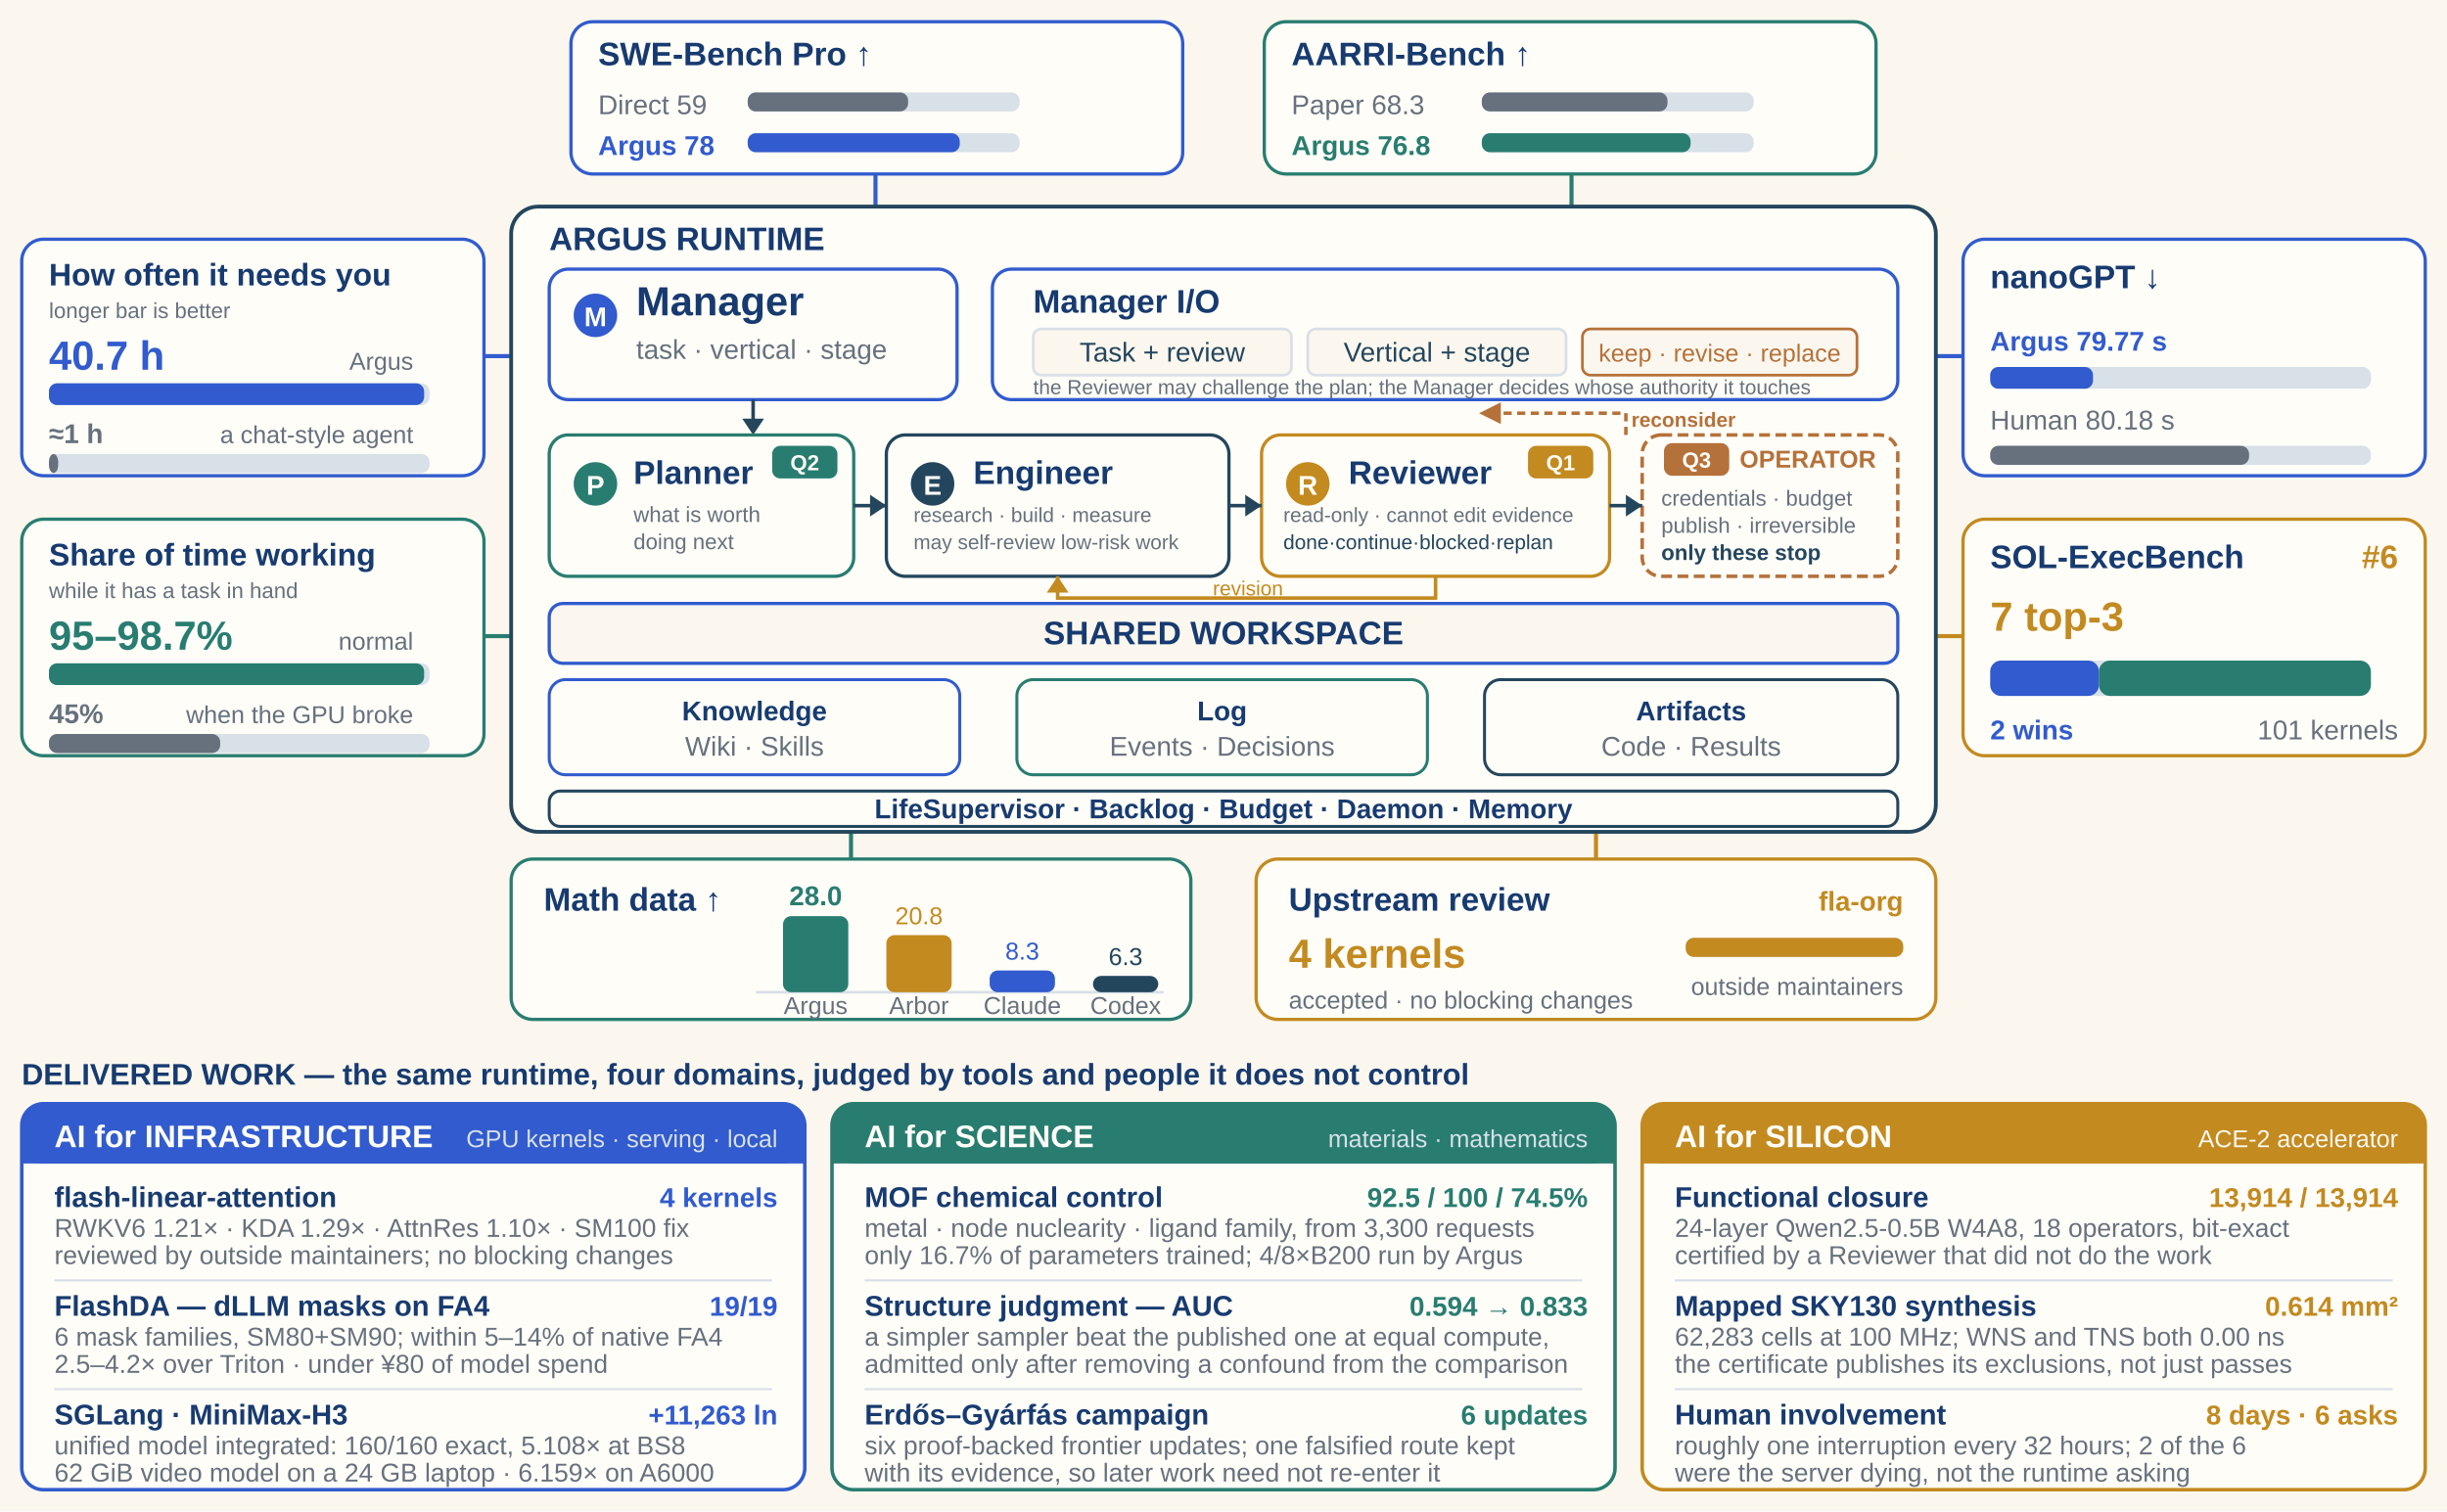
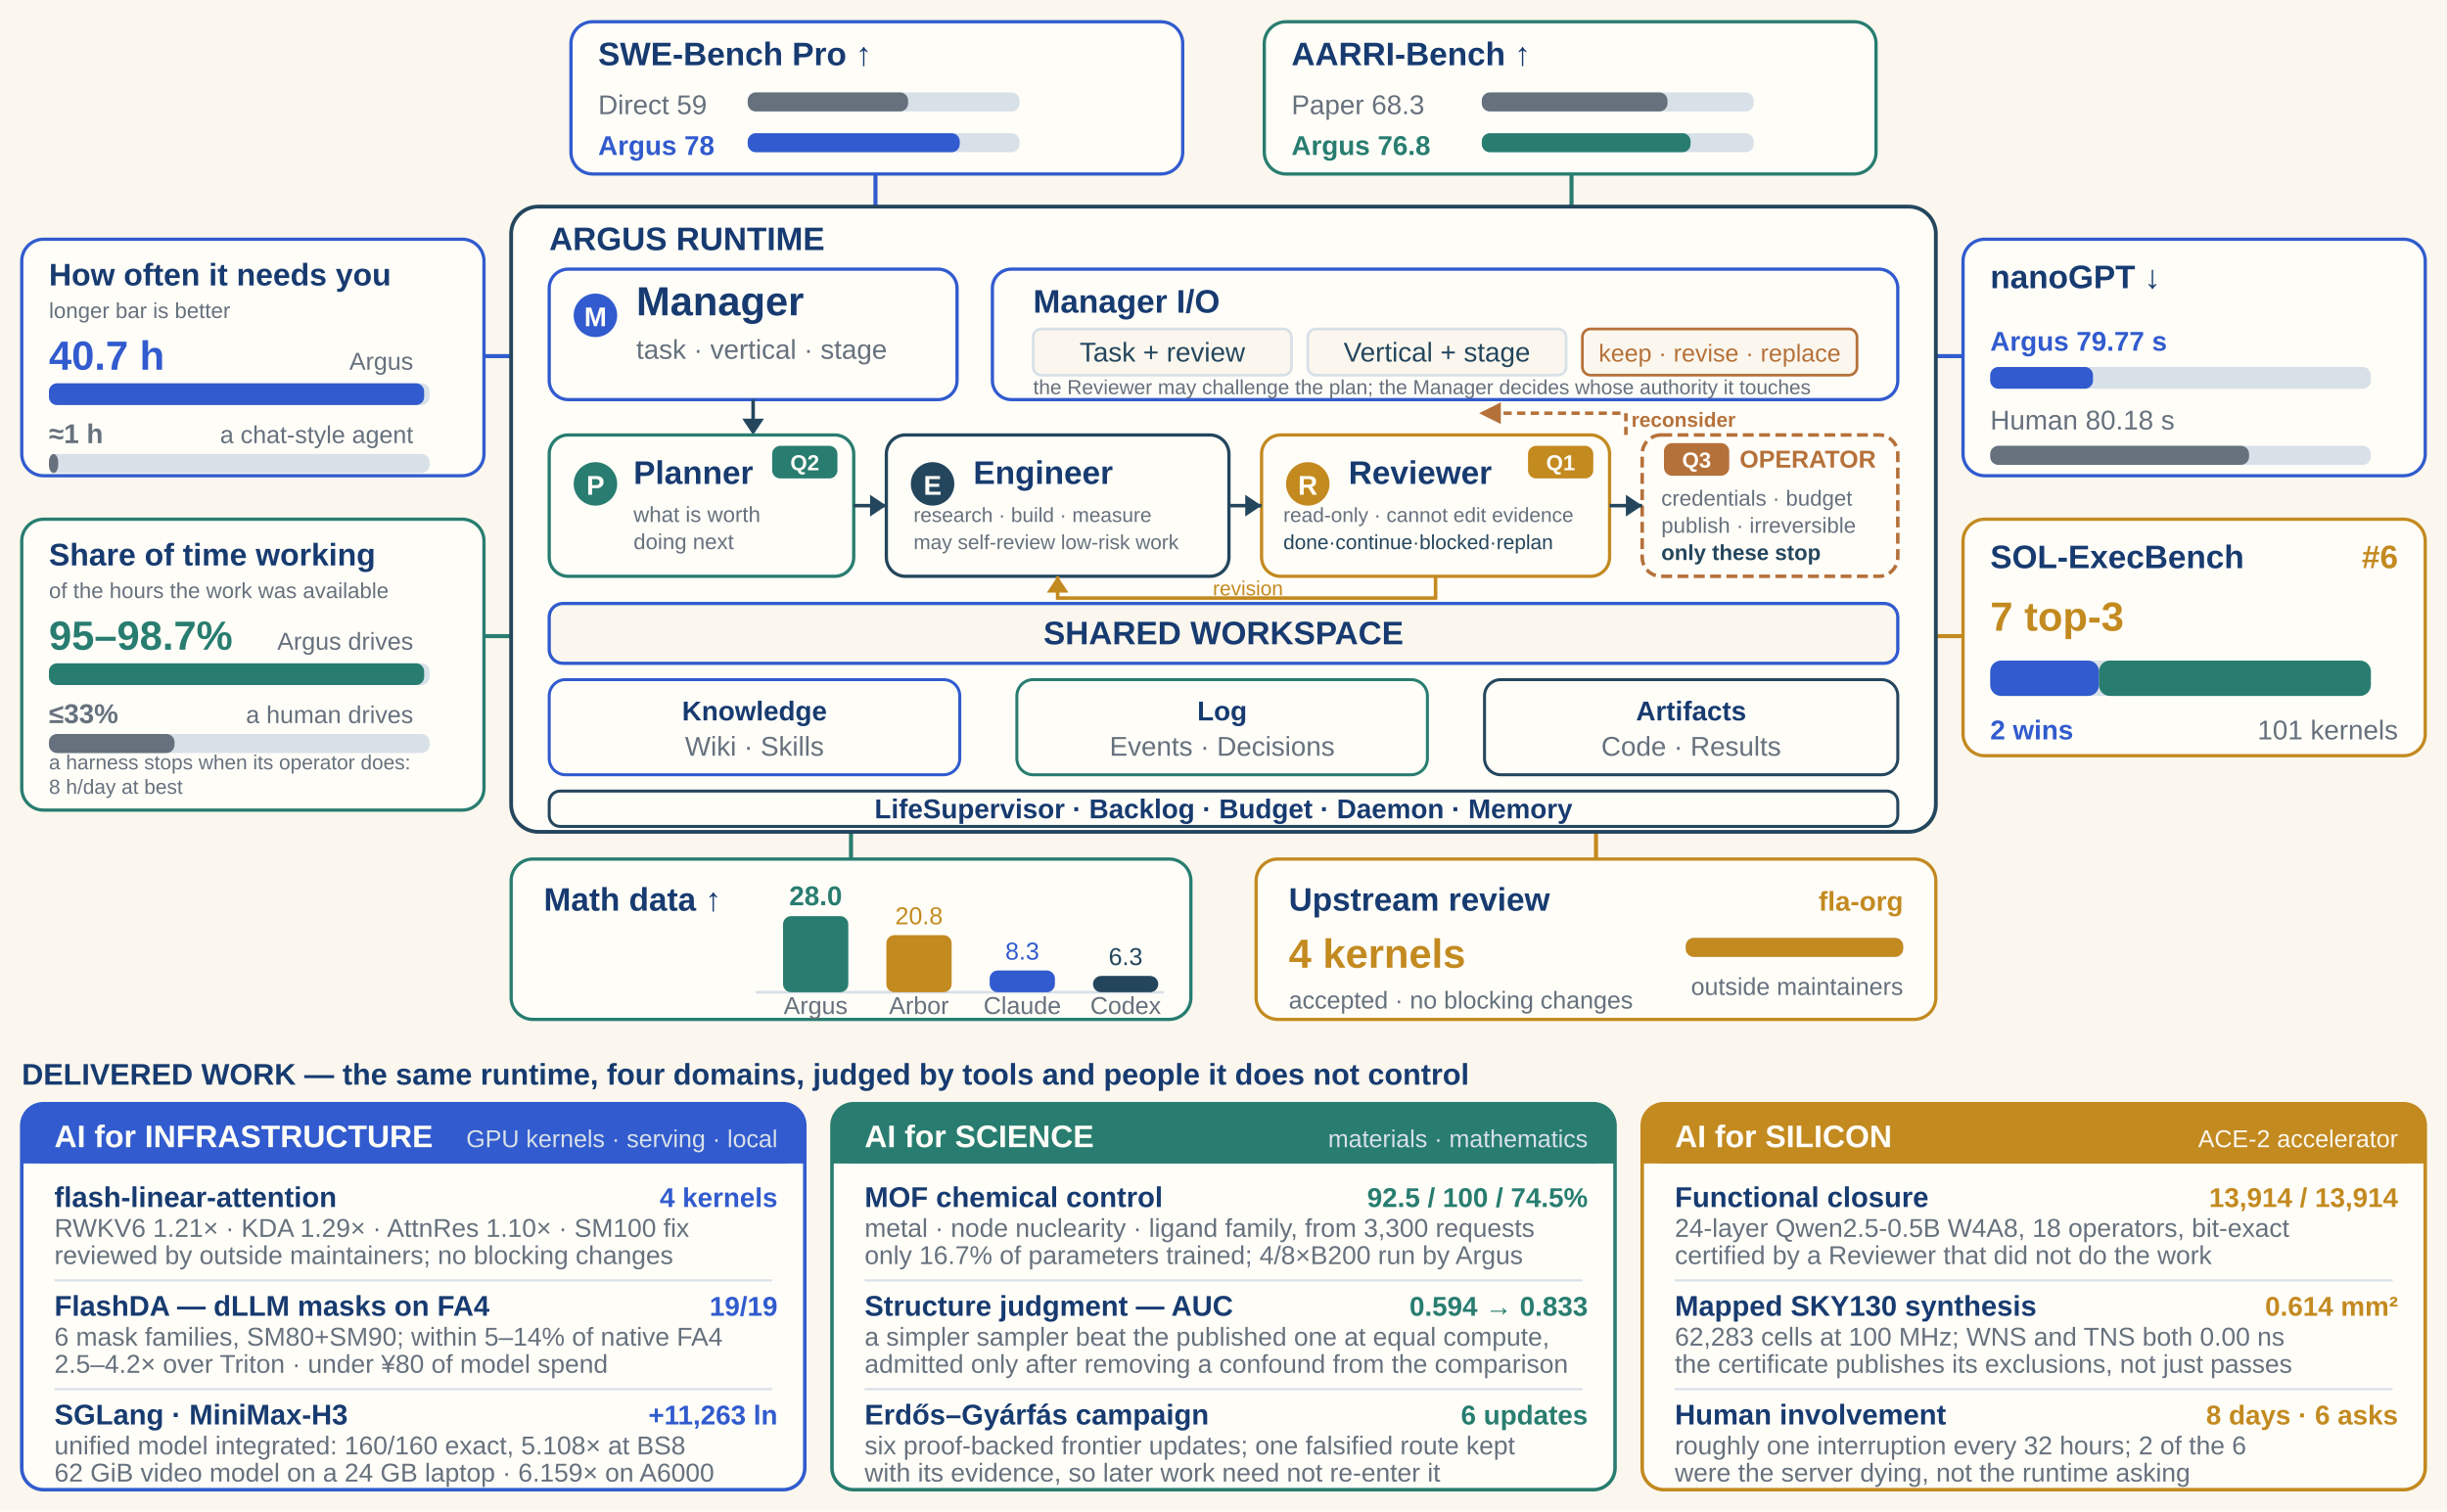
<svg xmlns="http://www.w3.org/2000/svg" width="900" height="556" viewBox="0 0 900 556" data-pptx-page-role="content" font-family="Arial, Microsoft YaHei, sans-serif">
  <g id="background" data-pptx-role="background" data-pptx-bounds="0 0 900 383">
    <rect x="0" y="0" width="900" height="556" fill="#FBF7EE" />
  </g>
  <g id="result-connectors" data-pptx-role="decoration" data-pptx-bounds="8 8 884 367">
    <line x1="322" y1="64" x2="322" y2="82" stroke="#315BCE" stroke-width="1.5" />
    <line x1="578" y1="64" x2="578" y2="82" stroke="#287D70" stroke-width="1.5" />
    <line x1="178" y1="131" x2="198" y2="131" stroke="#315BCE" stroke-width="1.5" />
    <line x1="178" y1="234" x2="198" y2="234" stroke="#287D70" stroke-width="1.5" />
    <line x1="702" y1="131" x2="722" y2="131" stroke="#315BCE" stroke-width="1.5" />
    <line x1="702" y1="234" x2="722" y2="234" stroke="#C38A20" stroke-width="1.5" />
    <line x1="313" y1="306" x2="313" y2="316" stroke="#287D70" stroke-width="1.5" />
    <line x1="587" y1="306" x2="587" y2="316" stroke="#C38A20" stroke-width="1.5" />
  </g>
  <g id="argus-framework" data-pptx-bounds="188 76 524 230">
    <rect x="188" y="76" width="524" height="230" rx="10" fill="#FFFDF8" stroke="#24465D" stroke-width="1.4" />
    <text x="202" y="92" font-size="12" font-weight="bold" fill="#173B70">ARGUS RUNTIME</text>
    <rect x="202" y="99" width="150" height="48" rx="7" fill="#FFFDF8" stroke="#315BCE" stroke-width="1.2" />
    <circle cx="219" cy="116" r="8" fill="#315BCE" />
    <text x="219" y="120" text-anchor="middle" font-size="10" font-weight="bold" fill="#FFFDF8">M</text>
    <text x="234" y="116" font-size="15" font-weight="bold" fill="#173B70">Manager</text>
    <text x="234" y="132" font-size="10" fill="#66717D">task · vertical · stage</text>
    <rect x="365" y="99" width="333" height="48" rx="7" fill="#FFFDF8" stroke="#315BCE" stroke-width="1.2" />
    <text x="380" y="115" font-size="12" font-weight="bold" fill="#173B70">Manager I/O</text>
    <rect x="380" y="121" width="95" height="17" rx="3" fill="#FBF7EE" stroke="#D8E0E8" stroke-width="1" />
    <rect x="481" y="121" width="95" height="17" rx="3" fill="#FBF7EE" stroke="#D8E0E8" stroke-width="1" />
    <rect x="582" y="121" width="101" height="17" rx="3" fill="#FBF7EE" stroke="#B5713A" stroke-width="1" />
    <text x="427.5" y="133" text-anchor="middle" font-size="10" fill="#24465D">Task + review</text>
    <text x="528.5" y="133" text-anchor="middle" font-size="10" fill="#24465D">Vertical + stage</text>
    <text x="632.5" y="133" text-anchor="middle" font-size="9" fill="#B5713A">keep · revise · replace</text>
    <text x="380" y="145" font-size="7.5" fill="#66717D">the Reviewer may challenge the plan; the Manager decides whose authority it touches</text>
    <line x1="277" y1="147" x2="277" y2="157" stroke="#24465D" stroke-width="1.3" />
    <polygon points="277,160 273,154 281,154" fill="#24465D" />
    <rect x="202" y="160" width="112" height="52" rx="7" fill="#FFFDF8" stroke="#287D70" stroke-width="1.2" />
    <circle cx="219" cy="178" r="8" fill="#287D70" />
    <text x="219" y="182" text-anchor="middle" font-size="10" font-weight="bold" fill="#FFFDF8">P</text>
    <text x="233" y="178" font-size="12" font-weight="bold" fill="#173B70">Planner</text>
    <rect x="284" y="164" width="24" height="12" rx="3" fill="#287D70" />
    <text x="296" y="173" text-anchor="middle" font-size="8" font-weight="bold" fill="#FFFDF8">Q2</text>
    <text x="233" y="192" font-size="8" fill="#66717D">what is worth</text>
    <text x="233" y="202" font-size="8" fill="#66717D">doing next</text>
    <rect x="326" y="160" width="126" height="52" rx="7" fill="#FFFDF8" stroke="#24465D" stroke-width="1.2" />
    <circle cx="343" cy="178" r="8" fill="#24465D" />
    <text x="343" y="182" text-anchor="middle" font-size="10" font-weight="bold" fill="#FFFDF8">E</text>
    <text x="358" y="178" font-size="12" font-weight="bold" fill="#173B70">Engineer</text>
    <text x="336" y="192" font-size="7.5" fill="#66717D">research · build · measure</text>
    <text x="336" y="202" font-size="7.5" fill="#66717D">may self-review low-risk work</text>
    <rect x="464" y="160" width="128" height="52" rx="7" fill="#FFFDF8" stroke="#C38A20" stroke-width="1.2" />
    <circle cx="481" cy="178" r="8" fill="#C38A20" />
    <text x="481" y="182" text-anchor="middle" font-size="10" font-weight="bold" fill="#FFFDF8">R</text>
    <text x="496" y="178" font-size="12" font-weight="bold" fill="#173B70">Reviewer</text>
    <rect x="562" y="164" width="24" height="12" rx="3" fill="#C38A20" />
    <text x="574" y="173" text-anchor="middle" font-size="8" font-weight="bold" fill="#FFFDF8">Q1</text>
    <text x="472" y="192" font-size="7.5" fill="#66717D">read-only · cannot edit evidence</text>
    <text x="472" y="202" font-size="7.5" fill="#24465D">done·continue·blocked·replan</text>
    <rect x="604" y="160" width="94" height="52" rx="7" fill="#FFFDF8" stroke="#B5713A" stroke-width="1.3" stroke-dasharray="4 2" />
    <rect x="612" y="163" width="24" height="12" rx="3" fill="#B5713A" />
    <text x="624" y="172" text-anchor="middle" font-size="8" font-weight="bold" fill="#FFFDF8">Q3</text>
    <text x="690" y="172" text-anchor="end" font-size="9" font-weight="bold" fill="#B5713A">OPERATOR</text>
    <text x="611" y="186" font-size="8" fill="#66717D">credentials · budget</text>
    <text x="611" y="196" font-size="8" fill="#66717D">publish · irreversible</text>
    <text x="611" y="206" font-size="8" font-weight="bold" fill="#24465D">only these stop</text>
    <line x1="314" y1="186" x2="326" y2="186" stroke="#24465D" stroke-width="1.3" />
    <polygon points="326,186 320,182 320,190" fill="#24465D" />
    <line x1="452" y1="186" x2="464" y2="186" stroke="#24465D" stroke-width="1.3" />
    <polygon points="464,186 458,182 458,190" fill="#24465D" />
    <line x1="592" y1="186" x2="604" y2="186" stroke="#24465D" stroke-width="1.3" />
    <polygon points="604,186 598,182 598,190" fill="#24465D" />
    <path d="M528 212 V220 H389 V212" fill="none" stroke="#C38A20" stroke-width="1.3" />
    <polygon points="389,212 385,218 393,218" fill="#C38A20" />
    <text x="459" y="219" text-anchor="middle" font-size="7.5" fill="#C38A20">revision</text>
    <path d="M598 160 V152 H548" fill="none" stroke="#B5713A" stroke-width="1.3" stroke-dasharray="3 2" />
    <polygon points="544,152 552,148 552,156" fill="#B5713A" />
    <text x="600" y="157" font-size="7.5" font-weight="bold" fill="#B5713A">reconsider</text>
    <rect x="202" y="222" width="496" height="22" rx="5" fill="#FBF7EE" stroke="#315BCE" stroke-width="1.2" />
    <text x="450" y="237" text-anchor="middle" font-size="12" font-weight="bold" fill="#173B70">SHARED WORKSPACE</text>
    <rect x="202" y="250" width="151" height="35" rx="6" fill="#FFFDF8" stroke="#315BCE" stroke-width="1.1" />
    <rect x="374" y="250" width="151" height="35" rx="6" fill="#FFFDF8" stroke="#287D70" stroke-width="1.1" />
    <rect x="546" y="250" width="152" height="35" rx="6" fill="#FFFDF8" stroke="#24465D" stroke-width="1.1" />
    <text x="277.5" y="265" text-anchor="middle" font-size="10" font-weight="bold" fill="#173B70">Knowledge</text>
    <text x="277.5" y="278" text-anchor="middle" font-size="10" fill="#66717D">Wiki · Skills</text>
    <text x="449.5" y="265" text-anchor="middle" font-size="10" font-weight="bold" fill="#173B70">Log</text>
    <text x="449.5" y="278" text-anchor="middle" font-size="10" fill="#66717D">Events · Decisions</text>
    <text x="622" y="265" text-anchor="middle" font-size="10" font-weight="bold" fill="#173B70">Artifacts</text>
    <text x="622" y="278" text-anchor="middle" font-size="10" fill="#66717D">Code · Results</text>
    <rect x="202" y="291" width="496" height="13" rx="4" fill="#FFFDF8" stroke="#24465D" stroke-width="1.1" />
    <text x="450" y="301" text-anchor="middle" font-size="10" font-weight="bold" fill="#173B70">LifeSupervisor · Backlog · Budget · Daemon · Memory</text>
  </g>
  <g id="results" data-pptx-bounds="8 8 884 367">
    <g id="chartArea" data-pptx-bounds="8 8 884 367">
      <g id="result-swe" data-pptx-bounds="210 8 225 56">
        <rect x="210" y="8" width="225" height="56" rx="8" fill="#FFFDF8" stroke="#315BCE" stroke-width="1.2" />
        <text x="220" y="24" font-size="12" font-weight="bold" fill="#173B70">SWE-Bench Pro ↑</text>
        <text x="220" y="42" font-size="10" fill="#66717D">Direct 59</text>
        <rect x="275" y="34" width="100" height="7" rx="3" fill="#D8E0E8" />
        <rect x="275" y="34" width="59" height="7" rx="3" fill="#66717D" />
        <text x="220" y="57" font-size="10" font-weight="bold" fill="#315BCE">Argus 78</text>
        <rect x="275" y="49" width="100" height="7" rx="3" fill="#D8E0E8" />
        <rect x="275" y="49" width="78" height="7" rx="3" fill="#315BCE" />
      </g>
      <g id="result-aarri" data-pptx-bounds="465 8 225 56">
        <rect x="465" y="8" width="225" height="56" rx="8" fill="#FFFDF8" stroke="#287D70" stroke-width="1.2" />
        <text x="475" y="24" font-size="12" font-weight="bold" fill="#173B70">AARRI-Bench ↑</text>
        <text x="475" y="42" font-size="10" fill="#66717D">Paper 68.3</text>
        <rect x="545" y="34" width="100" height="7" rx="3" fill="#D8E0E8" />
        <rect x="545" y="34" width="68.3" height="7" rx="3" fill="#66717D" />
        <text x="475" y="57" font-size="10" font-weight="bold" fill="#287D70">Argus 76.8</text>
        <rect x="545" y="49" width="100" height="7" rx="3" fill="#D8E0E8" />
        <rect x="545" y="49" width="76.8" height="7" rx="3" fill="#287D70" />
      </g>
      <g id="result-interrupt" data-pptx-bounds="8 88 170 87">
        <rect x="8" y="88" width="170" height="87" rx="8" fill="#FFFDF8" stroke="#315BCE" stroke-width="1.2" />
        <text x="18" y="105" font-size="11.5" font-weight="bold" fill="#173B70">How often it needs you</text>
        <text x="18" y="117" font-size="8" fill="#66717D">longer bar is better</text>
        <text x="18" y="136" font-size="15" font-weight="bold" fill="#315BCE">40.7 h</text>
        <text x="152" y="136" text-anchor="end" font-size="9" fill="#66717D">Argus</text>
        <rect x="18" y="141" width="140" height="8" rx="3" fill="#D8E0E8" />
        <rect x="18" y="141" width="138" height="8" rx="3" fill="#315BCE" />
        <text x="18" y="163" font-size="10" font-weight="bold" fill="#66717D">≈1 h</text>
        <text x="152" y="163" text-anchor="end" font-size="9" fill="#66717D">a chat-style agent</text>
        <rect x="18" y="167" width="140" height="7" rx="3" fill="#D8E0E8" />
        <rect x="18" y="167" width="3.4" height="7" rx="3" fill="#66717D" />
      </g>
      <g id="result-duty" data-pptx-bounds="8 191 170 87">
-         <rect x="8" y="191" width="170" height="87" rx="8" fill="#FFFDF8" stroke="#287D70" stroke-width="1.2" />
+         <rect x="8" y="191" width="170" height="107" rx="8" fill="#FFFDF8" stroke="#287D70" stroke-width="1.2" />
        <text x="18" y="208" font-size="11.5" font-weight="bold" fill="#173B70">Share of time working</text>
-         <text x="18" y="220" font-size="8" fill="#66717D">while it has a task in hand</text>
+         <text x="18" y="220" font-size="8" fill="#66717D">of the hours the work was available</text>
        <text x="18" y="239" font-size="15" font-weight="bold" fill="#287D70">95–98.7%</text>
-         <text x="152" y="239" text-anchor="end" font-size="9" fill="#66717D">normal</text>
+         <text x="152" y="239" text-anchor="end" font-size="9" fill="#66717D">Argus drives</text>
        <rect x="18" y="244" width="140" height="8" rx="3" fill="#D8E0E8" />
        <rect x="18" y="244" width="138" height="8" rx="3" fill="#287D70" />
-         <text x="18" y="266" font-size="10" font-weight="bold" fill="#66717D">45%</text>
-         <text x="152" y="266" text-anchor="end" font-size="9" fill="#66717D">when the GPU broke</text>
+         <text x="18" y="266" font-size="10" font-weight="bold" fill="#66717D">≤33%</text>
+         <text x="152" y="266" text-anchor="end" font-size="9" fill="#66717D">a human drives</text>
        <rect x="18" y="270" width="140" height="7" rx="3" fill="#D8E0E8" />
-         <rect x="18" y="270" width="63" height="7" rx="3" fill="#66717D" />
+         <rect x="18" y="270" width="46.2" height="7" rx="3" fill="#66717D" />
+         <text x="18" y="283" font-size="7.5" fill="#66717D">a harness stops when its operator does:</text>
+         <text x="18" y="292" font-size="7.5" fill="#66717D">8 h/day at best</text>
      </g>
      <g id="result-nanogpt" data-pptx-bounds="722 88 170 87">
        <rect x="722" y="88" width="170" height="87" rx="8" fill="#FFFDF8" stroke="#315BCE" stroke-width="1.2" />
        <text x="732" y="106" font-size="12" font-weight="bold" fill="#173B70">nanoGPT ↓</text>
        <text x="732" y="129" font-size="10" font-weight="bold" fill="#315BCE">Argus 79.77 s</text>
        <rect x="732" y="135" width="140" height="8" rx="3" fill="#D8E0E8" />
        <rect x="732" y="135" width="37.8" height="8" rx="3" fill="#315BCE" />
        <text x="732" y="158" font-size="10" fill="#66717D">Human 80.18 s</text>
        <rect x="732" y="164" width="140" height="7" rx="3" fill="#D8E0E8" />
        <rect x="732" y="164" width="95.2" height="7" rx="3" fill="#66717D" />
      </g>
      <g id="result-sol" data-pptx-bounds="722 191 170 87">
        <rect x="722" y="191" width="170" height="87" rx="8" fill="#FFFDF8" stroke="#C38A20" stroke-width="1.2" />
        <text x="732" y="209" font-size="12" font-weight="bold" fill="#173B70">SOL-ExecBench</text>
        <text x="882" y="209" text-anchor="end" font-size="12" font-weight="bold" fill="#C38A20">#6</text>
        <text x="732" y="232" font-size="15" font-weight="bold" fill="#C38A20">7 top-3</text>
        <rect x="732" y="243" width="140" height="13" rx="4" fill="#D8E0E8" />
        <rect x="732" y="243" width="40" height="13" rx="4" fill="#315BCE" />
        <rect x="772" y="243" width="100" height="13" rx="4" fill="#287D70" />
        <text x="732" y="272" font-size="10" font-weight="bold" fill="#315BCE">2 wins</text>
        <text x="882" y="272" text-anchor="end" font-size="10" fill="#66717D">101 kernels</text>
      </g>
      <g id="result-math" data-pptx-bounds="188 316 250 59">
        <rect x="188" y="316" width="250" height="59" rx="8" fill="#FFFDF8" stroke="#287D70" stroke-width="1.2" />
        <text x="200" y="335" font-size="12" font-weight="bold" fill="#173B70">Math data ↑</text>
        <line x1="278" y1="365" x2="428" y2="365" stroke="#D8E0E8" stroke-width="1" />
        <rect x="288" y="337" width="24" height="28" rx="3" fill="#287D70" />
        <rect x="326" y="344" width="24" height="21" rx="3" fill="#C38A20" />
        <rect x="364" y="357" width="24" height="8" rx="3" fill="#315BCE" />
        <rect x="402" y="359" width="24" height="6" rx="3" fill="#24465D" />
        <text x="300" y="333" text-anchor="middle" font-size="10" font-weight="bold" fill="#287D70">28.0</text>
        <text x="338" y="340" text-anchor="middle" font-size="9" fill="#C38A20">20.8</text>
        <text x="376" y="353" text-anchor="middle" font-size="9" fill="#315BCE">8.3</text>
        <text x="414" y="355" text-anchor="middle" font-size="9" fill="#24465D">6.3</text>
        <text x="300" y="373" text-anchor="middle" font-size="9" fill="#66717D">Argus</text>
        <text x="338" y="373" text-anchor="middle" font-size="9" fill="#66717D">Arbor</text>
        <text x="376" y="373" text-anchor="middle" font-size="9" fill="#66717D">Claude</text>
        <text x="414" y="373" text-anchor="middle" font-size="9" fill="#66717D">Codex</text>
      </g>
      <g id="result-upstream" data-pptx-bounds="462 316 250 59">
        <rect x="462" y="316" width="250" height="59" rx="8" fill="#FFFDF8" stroke="#C38A20" stroke-width="1.2" />
        <text x="474" y="335" font-size="12" font-weight="bold" fill="#173B70">Upstream review</text>
        <text x="700" y="335" text-anchor="end" font-size="10" font-weight="bold" fill="#C38A20">fla-org</text>
        <text x="474" y="356" font-size="15" font-weight="bold" fill="#C38A20">4 kernels</text>
        <text x="474" y="371" font-size="9" fill="#66717D">accepted · no blocking changes</text>
        <rect x="620" y="345" width="80" height="7" rx="3" fill="#D8E0E8" />
        <rect x="620" y="345" width="80" height="7" rx="3" fill="#C38A20" />
        <text x="700" y="366" text-anchor="end" font-size="9" fill="#66717D">outside maintainers</text>
      </g>
    </g>
    <g id="delivery-band" data-pptx-role="content" data-pptx-bounds="8 388 884 160">
      <text x="8" y="399" font-size="11" font-weight="bold" fill="#173B70">DELIVERED WORK — the same runtime, four domains, judged by tools and people it does not control</text>
      <rect x="8" y="406" width="288" height="142" rx="8" fill="#FFFDF8" stroke="#315BCE" stroke-width="1.3" />
      <rect x="8" y="406" width="288" height="22" rx="8" fill="#315BCE" />
      <rect x="8" y="420" width="288" height="8" fill="#315BCE" />
      <text x="20" y="422" font-size="11.5" font-weight="bold" fill="#FFFDF8">AI for INFRASTRUCTURE</text>
      <text x="286" y="422" text-anchor="end" font-size="9" fill="#D8E0E8">GPU kernels · serving · local</text>
      <text x="20" y="444" font-size="10.5" font-weight="bold" fill="#173B70">flash-linear-attention</text>
      <text x="286" y="444" text-anchor="end" font-size="10" font-weight="bold" fill="#315BCE">4 kernels</text>
      <text x="20" y="455" font-size="9.5" fill="#66717D">RWKV6 1.21× · KDA 1.29× · AttnRes 1.10× · SM100 fix</text>
      <text x="20" y="465" font-size="9.5" fill="#66717D">reviewed by outside maintainers; no blocking changes</text>
      <line x1="20" y1="471" x2="284" y2="471" stroke="#D8E0E8" stroke-width="0.8" />
      <text x="20" y="484" font-size="10.5" font-weight="bold" fill="#173B70">FlashDA — dLLM masks on FA4</text>
      <text x="286" y="484" text-anchor="end" font-size="10" font-weight="bold" fill="#315BCE">19/19</text>
      <text x="20" y="495" font-size="9.5" fill="#66717D">6 mask families, SM80+SM90; within 5–14% of native FA4</text>
      <text x="20" y="505" font-size="9.5" fill="#66717D">2.5–4.2× over Triton · under ¥80 of model spend</text>
      <line x1="20" y1="511" x2="284" y2="511" stroke="#D8E0E8" stroke-width="0.8" />
      <text x="20" y="524" font-size="10.5" font-weight="bold" fill="#173B70">SGLang · MiniMax-H3</text>
      <text x="286" y="524" text-anchor="end" font-size="10" font-weight="bold" fill="#315BCE">+11,263 ln</text>
      <text x="20" y="535" font-size="9.5" fill="#66717D">unified model integrated: 160/160 exact, 5.108× at BS8</text>
      <text x="20" y="545" font-size="9.5" fill="#66717D">62 GiB video model on a 24 GB laptop · 6.159× on A6000</text>
      <rect x="306" y="406" width="288" height="142" rx="8" fill="#FFFDF8" stroke="#287D70" stroke-width="1.3" />
      <rect x="306" y="406" width="288" height="22" rx="8" fill="#287D70" />
      <rect x="306" y="420" width="288" height="8" fill="#287D70" />
      <text x="318" y="422" font-size="11.5" font-weight="bold" fill="#FFFDF8">AI for SCIENCE</text>
      <text x="584" y="422" text-anchor="end" font-size="9" fill="#D8E0E8">materials · mathematics</text>
      <text x="318" y="444" font-size="10.5" font-weight="bold" fill="#173B70">MOF chemical control</text>
      <text x="584" y="444" text-anchor="end" font-size="10" font-weight="bold" fill="#287D70">92.5 / 100 / 74.5%</text>
      <text x="318" y="455" font-size="9.5" fill="#66717D">metal · node nuclearity · ligand family, from 3,300 requests</text>
      <text x="318" y="465" font-size="9.5" fill="#66717D">only 16.7% of parameters trained; 4/8×B200 run by Argus</text>
      <line x1="318" y1="471" x2="582" y2="471" stroke="#D8E0E8" stroke-width="0.8" />
      <text x="318" y="484" font-size="10.5" font-weight="bold" fill="#173B70">Structure judgment — AUC</text>
      <text x="584" y="484" text-anchor="end" font-size="10" font-weight="bold" fill="#287D70">0.594 → 0.833</text>
      <text x="318" y="495" font-size="9.5" fill="#66717D">a simpler sampler beat the published one at equal compute,</text>
      <text x="318" y="505" font-size="9.5" fill="#66717D">admitted only after removing a confound from the comparison</text>
      <line x1="318" y1="511" x2="582" y2="511" stroke="#D8E0E8" stroke-width="0.8" />
      <text x="318" y="524" font-size="10.5" font-weight="bold" fill="#173B70">Erdős–Gyárfás campaign</text>
      <text x="584" y="524" text-anchor="end" font-size="10" font-weight="bold" fill="#287D70">6 updates</text>
      <text x="318" y="535" font-size="9.5" fill="#66717D">six proof-backed frontier updates; one falsified route kept</text>
      <text x="318" y="545" font-size="9.5" fill="#66717D">with its evidence, so later work need not re-enter it</text>
      <rect x="604" y="406" width="288" height="142" rx="8" fill="#FFFDF8" stroke="#C38A20" stroke-width="1.3" />
      <rect x="604" y="406" width="288" height="22" rx="8" fill="#C38A20" />
      <rect x="604" y="420" width="288" height="8" fill="#C38A20" />
      <text x="616" y="422" font-size="11.5" font-weight="bold" fill="#FFFDF8">AI for SILICON</text>
      <text x="882" y="422" text-anchor="end" font-size="9" fill="#FBF7EE">ACE-2 accelerator</text>
      <text x="616" y="444" font-size="10.5" font-weight="bold" fill="#173B70">Functional closure</text>
      <text x="882" y="444" text-anchor="end" font-size="10" font-weight="bold" fill="#C38A20">13,914 / 13,914</text>
      <text x="616" y="455" font-size="9.5" fill="#66717D">24-layer Qwen2.5-0.5B W4A8, 18 operators, bit-exact</text>
      <text x="616" y="465" font-size="9.5" fill="#66717D">certified by a Reviewer that did not do the work</text>
      <line x1="616" y1="471" x2="880" y2="471" stroke="#D8E0E8" stroke-width="0.8" />
      <text x="616" y="484" font-size="10.5" font-weight="bold" fill="#173B70">Mapped SKY130 synthesis</text>
      <text x="882" y="484" text-anchor="end" font-size="10" font-weight="bold" fill="#C38A20">0.614 mm²</text>
      <text x="616" y="495" font-size="9.5" fill="#66717D">62,283 cells at 100 MHz; WNS and TNS both 0.00 ns</text>
      <text x="616" y="505" font-size="9.5" fill="#66717D">the certificate publishes its exclusions, not just passes</text>
      <line x1="616" y1="511" x2="880" y2="511" stroke="#D8E0E8" stroke-width="0.8" />
      <text x="616" y="524" font-size="10.5" font-weight="bold" fill="#173B70">Human involvement</text>
      <text x="882" y="524" text-anchor="end" font-size="10" font-weight="bold" fill="#C38A20">8 days · 6 asks</text>
      <text x="616" y="535" font-size="9.5" fill="#66717D">roughly one interruption every 32 hours; 2 of the 6</text>
      <text x="616" y="545" font-size="9.5" fill="#66717D">were the server dying, not the runtime asking</text>
    </g>
  </g>
</svg>
